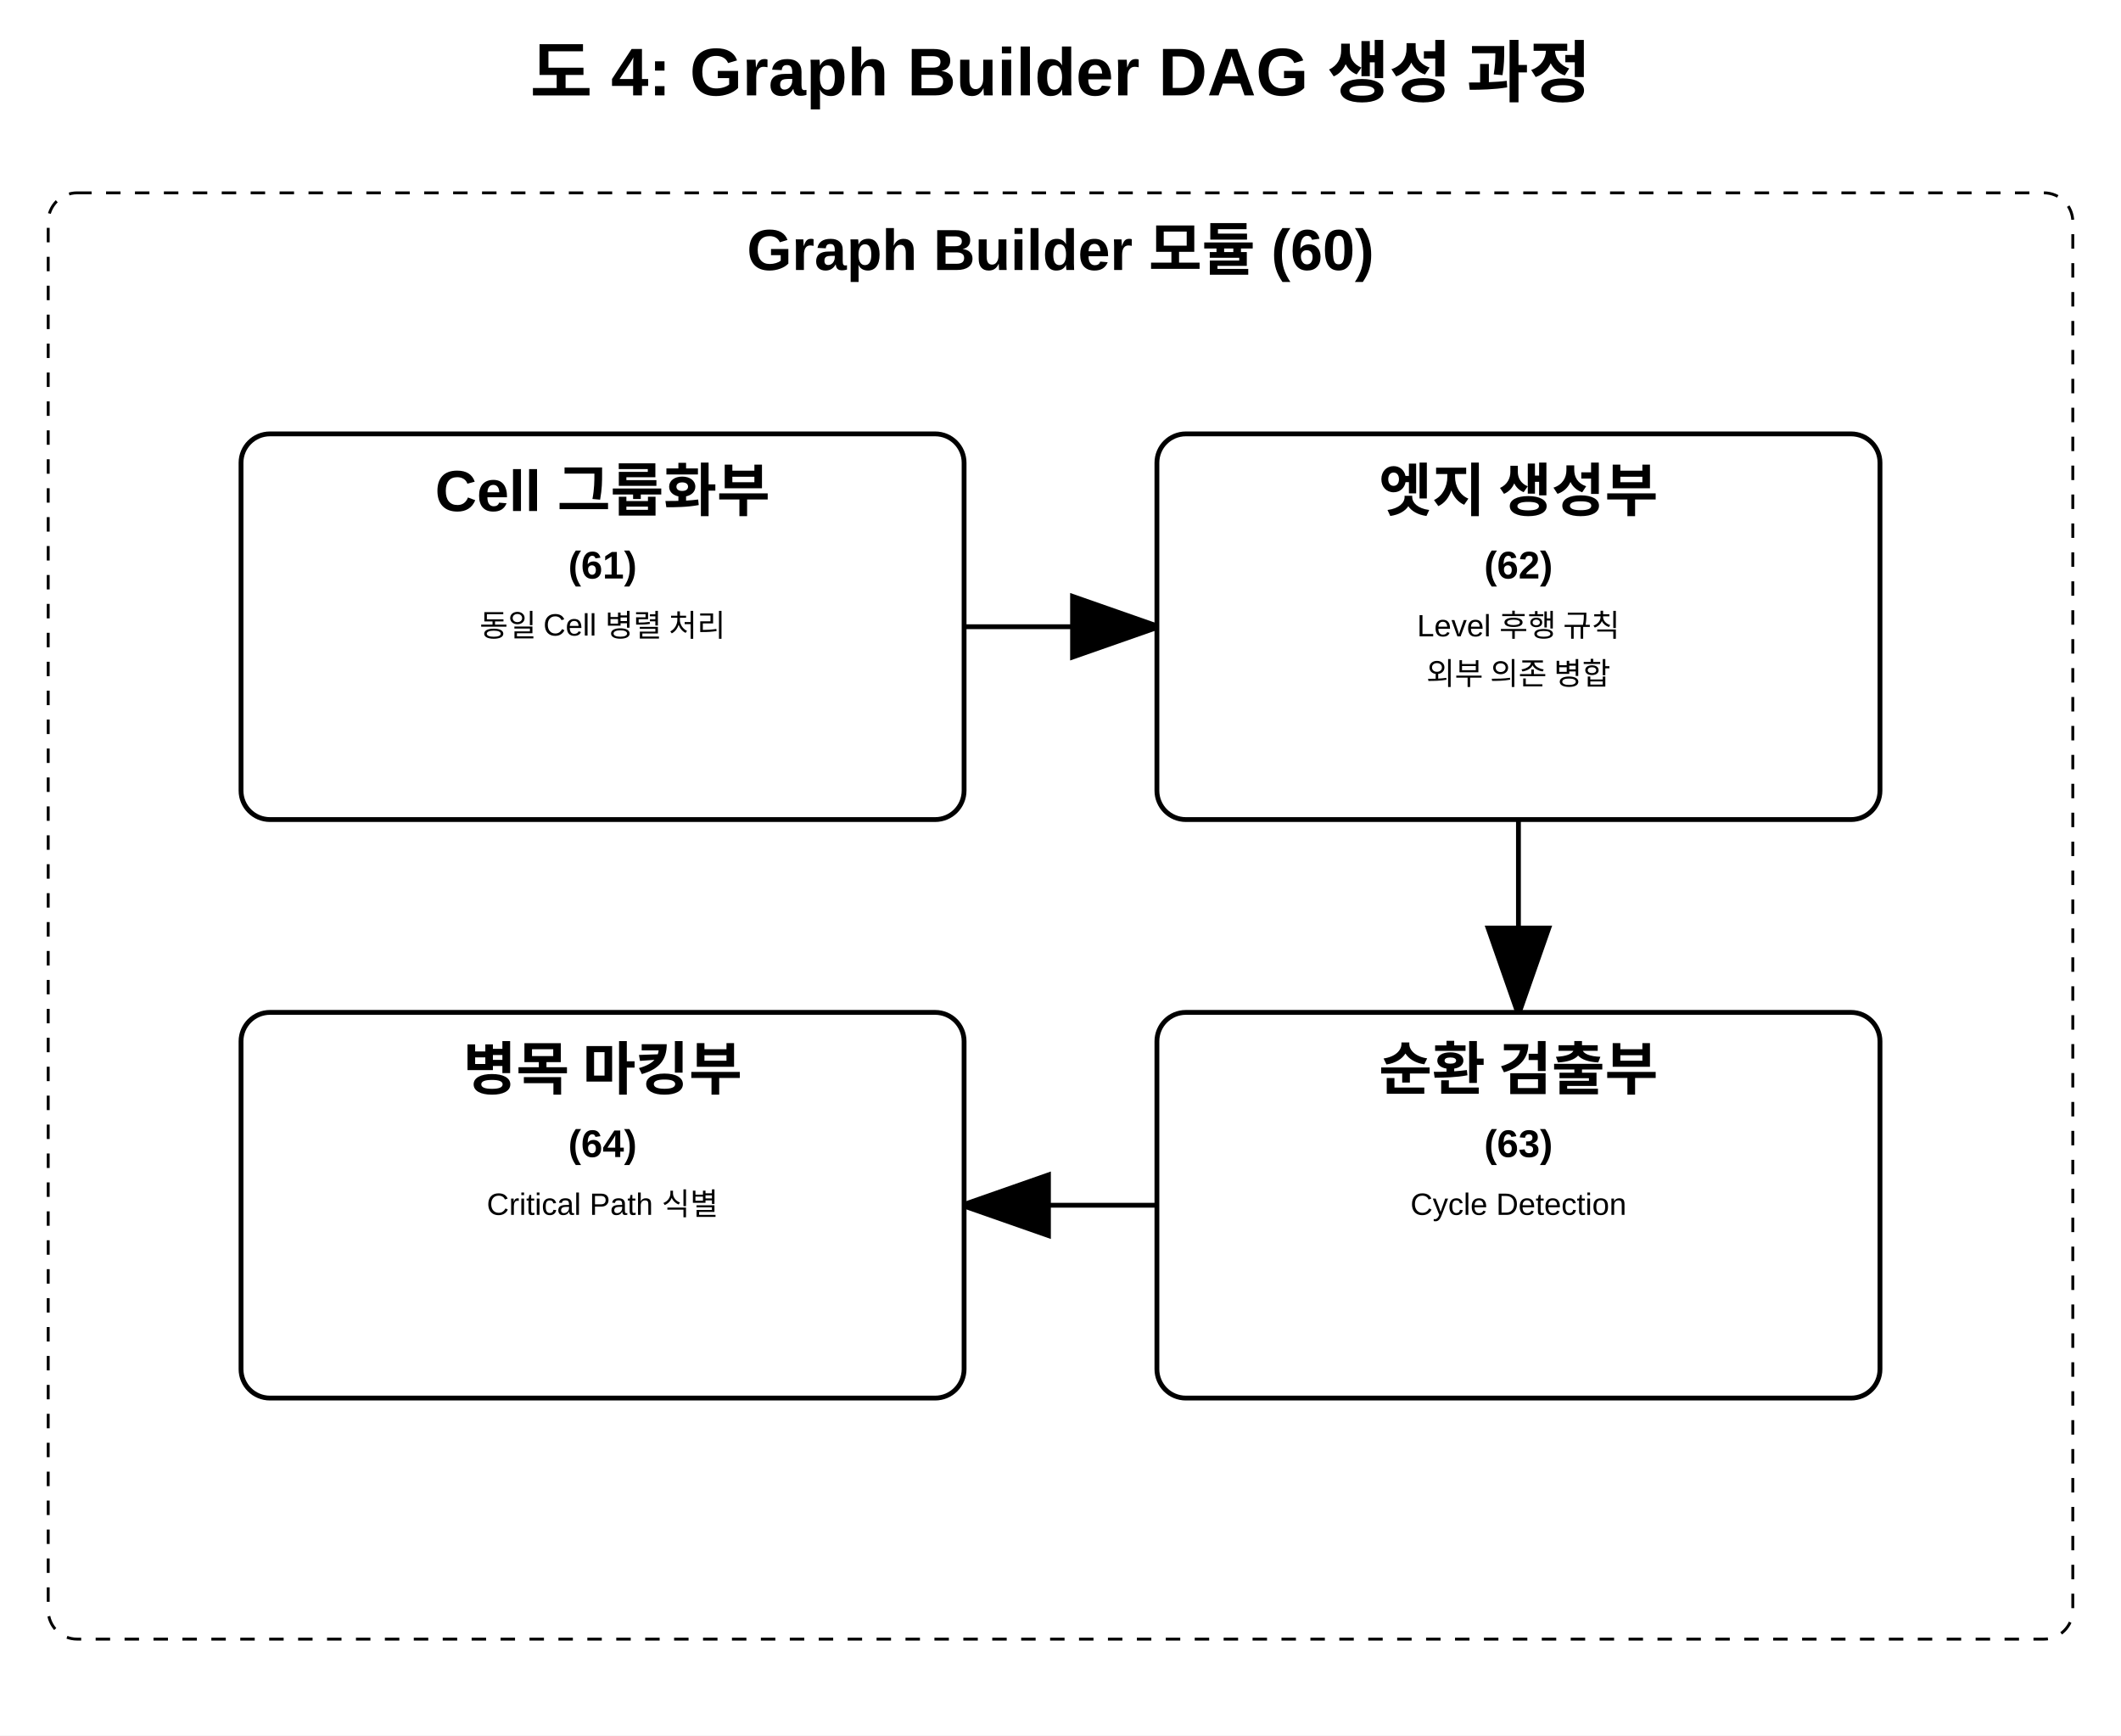
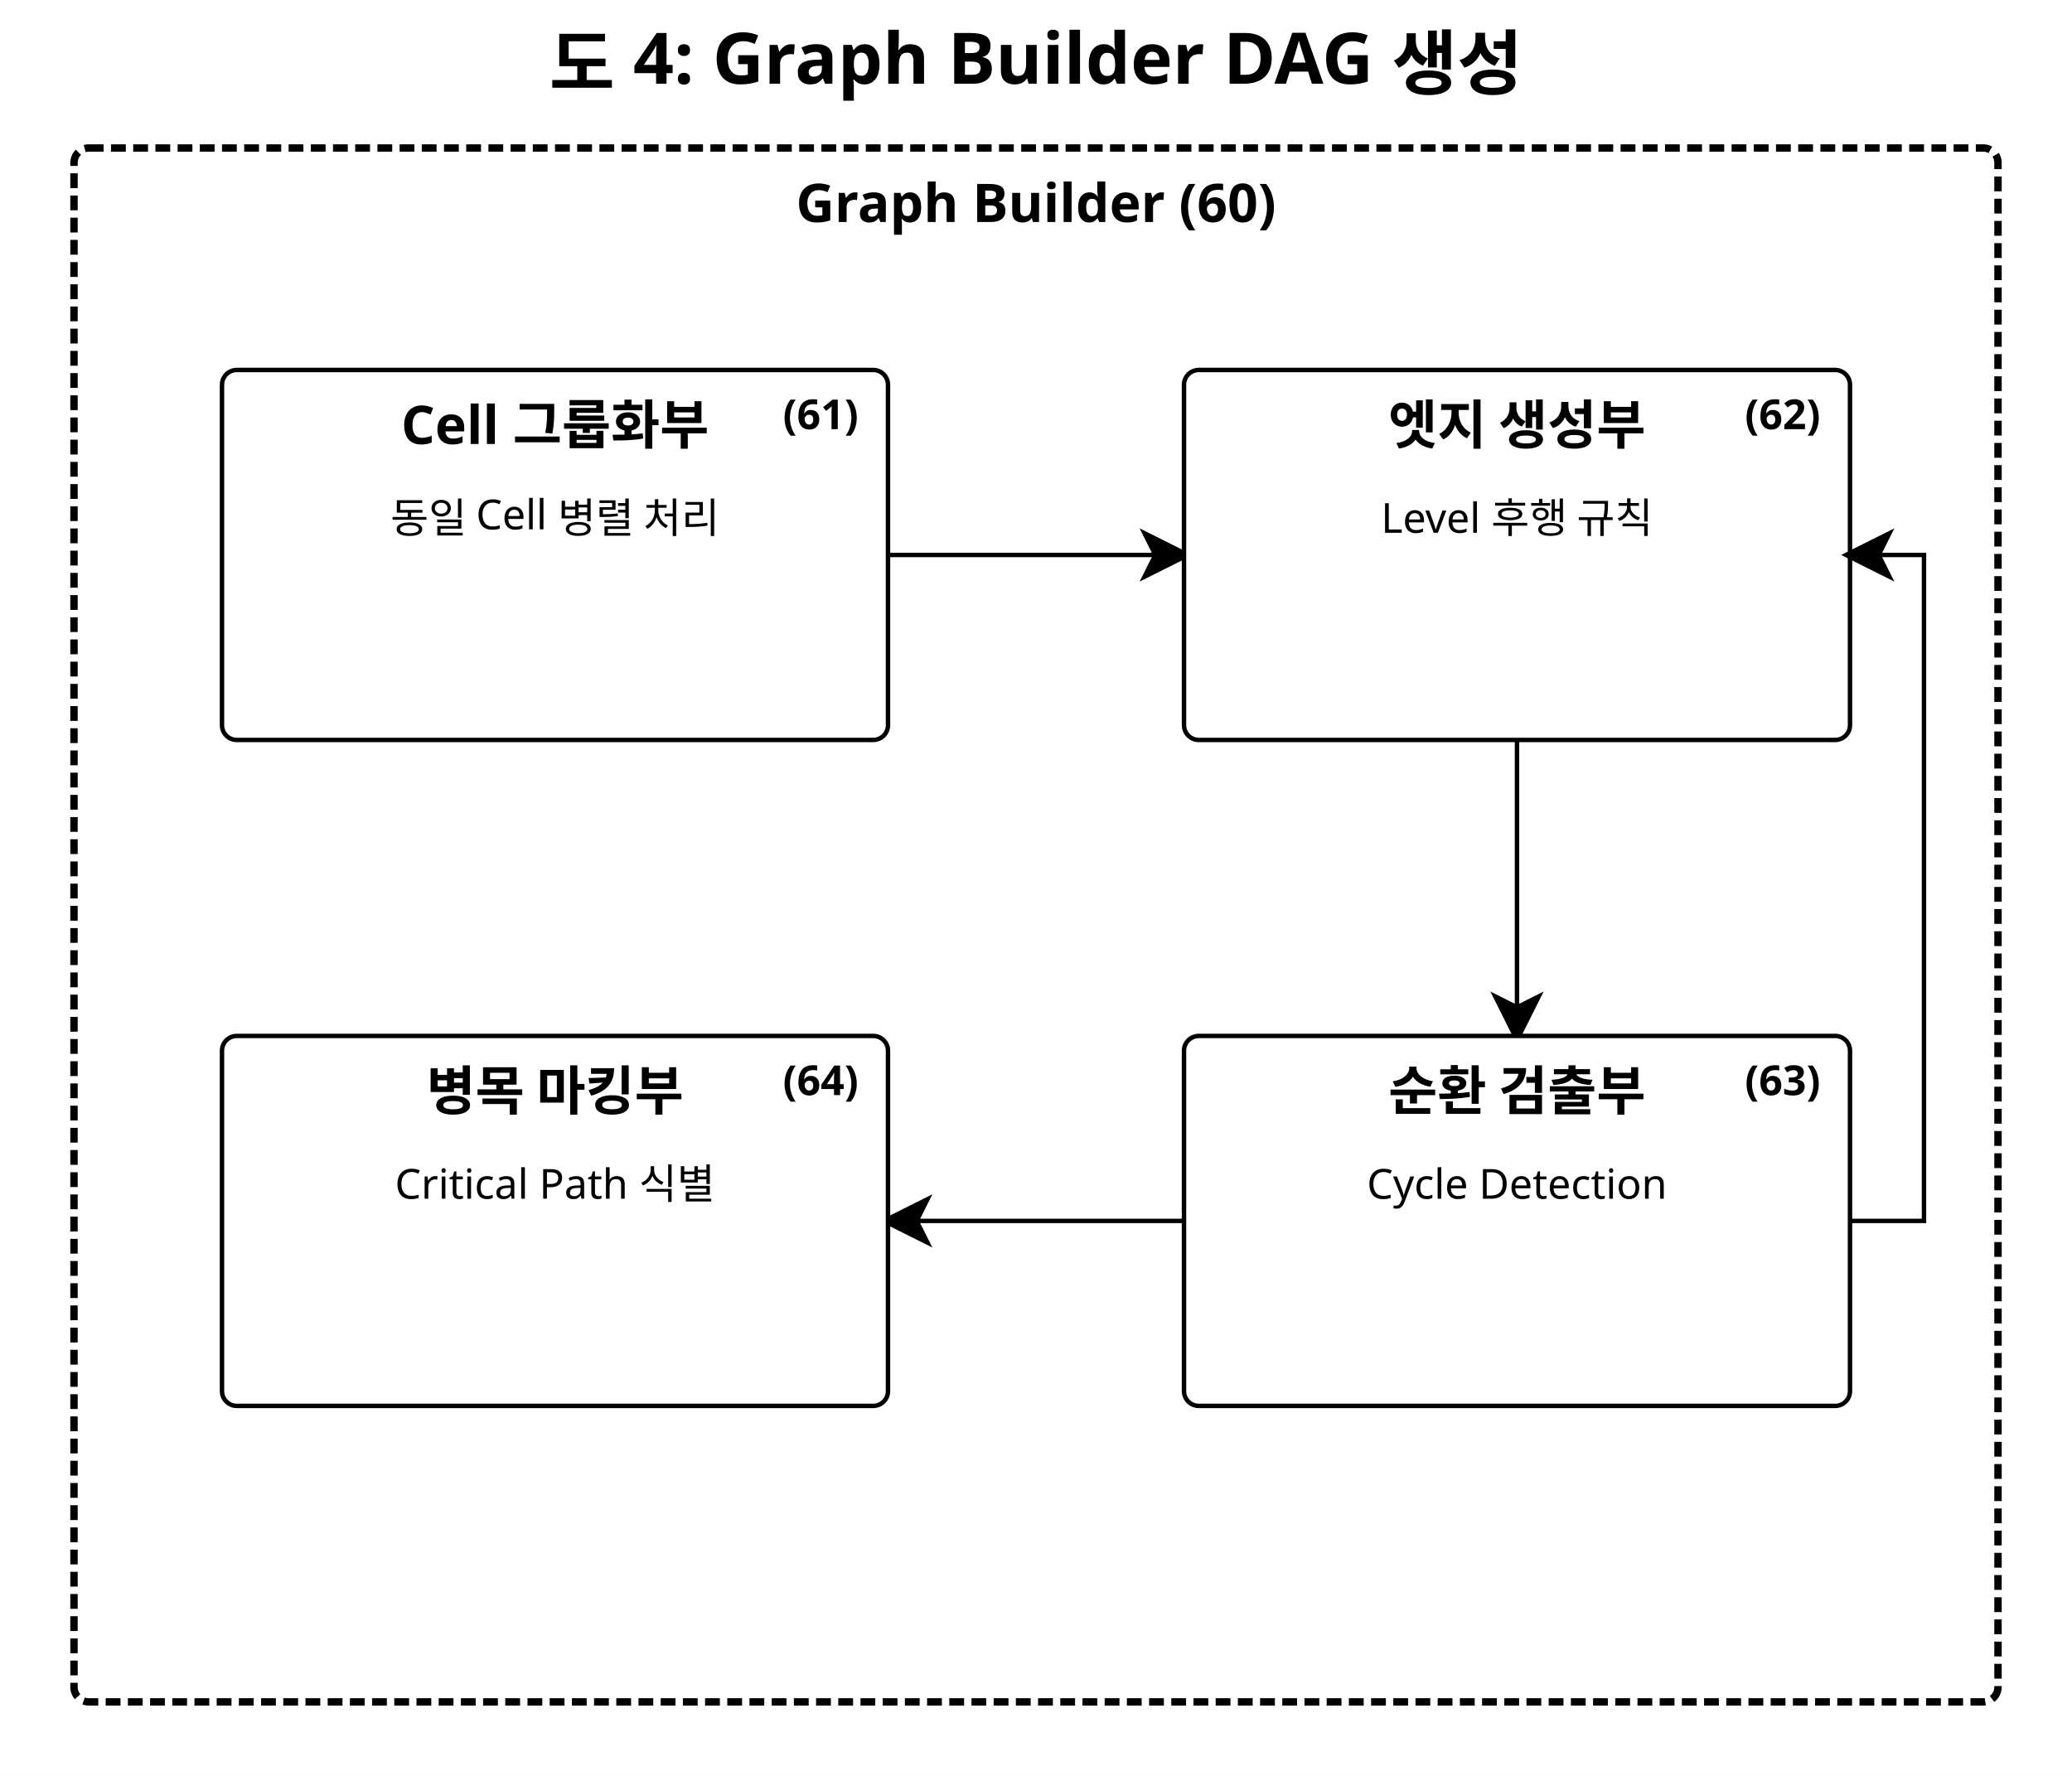
- <svg xmlns="http://www.w3.org/2000/svg" width="2200" height="1800" viewBox="0 0 2200 1800">
+ <svg xmlns="http://www.w3.org/2000/svg" width="1400" height="1200" viewBox="0 0 1400 1200">
  <rect width="100%" height="100%" fill="white" />
  <defs>
-     <marker id="arrowhead" markerWidth="20" markerHeight="14" refX="18" refY="7" orient="auto">
-       <polygon points="0 0, 20 7, 0 14" fill="black" />
+     <marker id="arrowhead" markerWidth="12" markerHeight="12" refX="10" refY="6" orient="auto">
+       <path d="M0,0 L12,6 L0,12 L3,6 Z" fill="black" />
    </marker>
  </defs>
-   <text x="1100" y="100" text-anchor="middle" font-family="Malgun Gothic, AppleGothic, Dotum, Arial, sans-serif" font-size="70" font-weight="bold">도 4: Graph Builder DAG 생성 과정</text>
-   <rect x="50" y="200" width="2100" height="1500" fill="white" stroke="black" stroke-width="3" rx="30" stroke-dasharray="15,15" />
-   <text x="1100" y="280" text-anchor="middle" font-family="Malgun Gothic, AppleGothic, Dotum, Arial, sans-serif" font-size="60" font-weight="bold">Graph Builder 모듈 (60)</text>
-   <rect x="250" y="450" width="750" height="400" fill="white" stroke="black" stroke-width="5" rx="30" />
-   <text x="625.0" y="530" text-anchor="middle" font-family="Malgun Gothic, AppleGothic, Dotum, Arial, sans-serif" font-size="60" font-weight="bold">Cell 그룹화부</text>
-   <text x="625.0" y="600" text-anchor="middle" font-family="Malgun Gothic, AppleGothic, Dotum, Arial, sans-serif" font-size="40" font-weight="bold">(61)</text>
-   <text x="625.0" y="660" text-anchor="middle" font-family="Malgun Gothic, AppleGothic, Dotum, Arial, sans-serif" font-size="32" font-weight="normal">동일 Cell 병렬 처리</text>
-   <line x1="1000" y1="650" x2="1200" y2="650" stroke="black" stroke-width="5" marker-end="url(#arrowhead)" />
-   <rect x="1200" y="450" width="750" height="400" fill="white" stroke="black" stroke-width="5" rx="30" />
-   <text x="1575.0" y="530" text-anchor="middle" font-family="Malgun Gothic, AppleGothic, Dotum, Arial, sans-serif" font-size="60" font-weight="bold">엣지 생성부</text>
-   <text x="1575.0" y="600" text-anchor="middle" font-family="Malgun Gothic, AppleGothic, Dotum, Arial, sans-serif" font-size="40" font-weight="bold">(62)</text>
-   <text x="1575.0" y="660" text-anchor="middle" font-family="Malgun Gothic, AppleGothic, Dotum, Arial, sans-serif" font-size="32" font-weight="normal">Level 후행 규칙</text>
-   <text x="1575.0" y="710" text-anchor="middle" font-family="Malgun Gothic, AppleGothic, Dotum, Arial, sans-serif" font-size="32" font-weight="normal">외부 의존 병합</text>
-   <line x1="1575" y1="850" x2="1575" y2="1050" stroke="black" stroke-width="5" marker-end="url(#arrowhead)" />
-   <rect x="1200" y="1050" width="750" height="400" fill="white" stroke="black" stroke-width="5" rx="30" />
-   <text x="1575.0" y="1130" text-anchor="middle" font-family="Malgun Gothic, AppleGothic, Dotum, Arial, sans-serif" font-size="60" font-weight="bold">순환 검출부</text>
-   <text x="1575.0" y="1200" text-anchor="middle" font-family="Malgun Gothic, AppleGothic, Dotum, Arial, sans-serif" font-size="40" font-weight="bold">(63)</text>
-   <text x="1575.0" y="1260" text-anchor="middle" font-family="Malgun Gothic, AppleGothic, Dotum, Arial, sans-serif" font-size="32" font-weight="normal">Cycle Detection</text>
-   <line x1="1200" y1="1250" x2="1000" y2="1250" stroke="black" stroke-width="5" marker-end="url(#arrowhead)" />
-   <rect x="250" y="1050" width="750" height="400" fill="white" stroke="black" stroke-width="5" rx="30" />
-   <text x="625.0" y="1130" text-anchor="middle" font-family="Malgun Gothic, AppleGothic, Dotum, Arial, sans-serif" font-size="60" font-weight="bold">병목 마킹부</text>
-   <text x="625.0" y="1200" text-anchor="middle" font-family="Malgun Gothic, AppleGothic, Dotum, Arial, sans-serif" font-size="40" font-weight="bold">(64)</text>
-   <text x="625.0" y="1260" text-anchor="middle" font-family="Malgun Gothic, AppleGothic, Dotum, Arial, sans-serif" font-size="32" font-weight="normal">Critical Path 식별</text>
+   <text x="700" y="60" text-anchor="middle" font-family="Malgun Gothic, AppleGothic, Dotum, sans-serif" font-size="48" font-weight="bold">도 4: Graph Builder DAG 생성</text>
+   <rect x="50" y="100" width="1300" height="1050" fill="white" stroke="black" stroke-width="5" rx="10" stroke-dasharray="10,5" />
+   <text x="700.0" y="150" text-anchor="middle" font-family="Malgun Gothic, AppleGothic, Dotum, sans-serif" font-size="36" font-weight="bold">Graph Builder (60)</text>
+   <rect x="150" y="250" width="450" height="250" fill="white" stroke="black" stroke-width="3" rx="10" />
+   <text x="375.0" y="300" text-anchor="middle" font-family="Malgun Gothic, AppleGothic, Dotum, sans-serif" font-size="36" font-weight="bold">Cell 그룹화부</text>
+   <text x="580" y="290" text-anchor="end" font-family="Malgun Gothic, AppleGothic, Dotum, sans-serif" font-size="28" font-weight="bold">(61)</text>
+   <text x="375.0" y="360" text-anchor="middle" font-family="Malgun Gothic, AppleGothic, Dotum, sans-serif" font-size="28" font-weight="normal">동일 Cell 병렬 처리</text>
+   <path d="M 600,375 L 800,375" stroke="black" stroke-width="3" fill="none" marker-end="url(#arrowhead)" />
+   <rect x="800" y="250" width="450" height="250" fill="white" stroke="black" stroke-width="3" rx="10" />
+   <text x="1025.0" y="300" text-anchor="middle" font-family="Malgun Gothic, AppleGothic, Dotum, sans-serif" font-size="36" font-weight="bold">엣지 생성부</text>
+   <text x="1230" y="290" text-anchor="end" font-family="Malgun Gothic, AppleGothic, Dotum, sans-serif" font-size="28" font-weight="bold">(62)</text>
+   <text x="1025.0" y="360" text-anchor="middle" font-family="Malgun Gothic, AppleGothic, Dotum, sans-serif" font-size="28" font-weight="normal">Level 후행 규칙</text>
+   <path d="M 1025,500 L 1025,700" stroke="black" stroke-width="3" fill="none" marker-end="url(#arrowhead)" />
+   <rect x="800" y="700" width="450" height="250" fill="white" stroke="black" stroke-width="3" rx="10" />
+   <text x="1025.0" y="750" text-anchor="middle" font-family="Malgun Gothic, AppleGothic, Dotum, sans-serif" font-size="36" font-weight="bold">순환 검출부</text>
+   <text x="1230" y="740" text-anchor="end" font-family="Malgun Gothic, AppleGothic, Dotum, sans-serif" font-size="28" font-weight="bold">(63)</text>
+   <text x="1025.0" y="810" text-anchor="middle" font-family="Malgun Gothic, AppleGothic, Dotum, sans-serif" font-size="28" font-weight="normal">Cycle Detection</text>
+   <path d="M 800,825 L 600,825" stroke="black" stroke-width="3" fill="none" marker-end="url(#arrowhead)" />
+   <rect x="150" y="700" width="450" height="250" fill="white" stroke="black" stroke-width="3" rx="10" />
+   <text x="375.0" y="750" text-anchor="middle" font-family="Malgun Gothic, AppleGothic, Dotum, sans-serif" font-size="36" font-weight="bold">병목 마킹부</text>
+   <text x="580" y="740" text-anchor="end" font-family="Malgun Gothic, AppleGothic, Dotum, sans-serif" font-size="28" font-weight="bold">(64)</text>
+   <text x="375.0" y="810" text-anchor="middle" font-family="Malgun Gothic, AppleGothic, Dotum, sans-serif" font-size="28" font-weight="normal">Critical Path 식별</text>
+   <path d="M 1250,825 L 1300,825 L 1300,375 L 1250,375" stroke="black" stroke-width="3" fill="none" marker-end="url(#arrowhead)" />
</svg>
